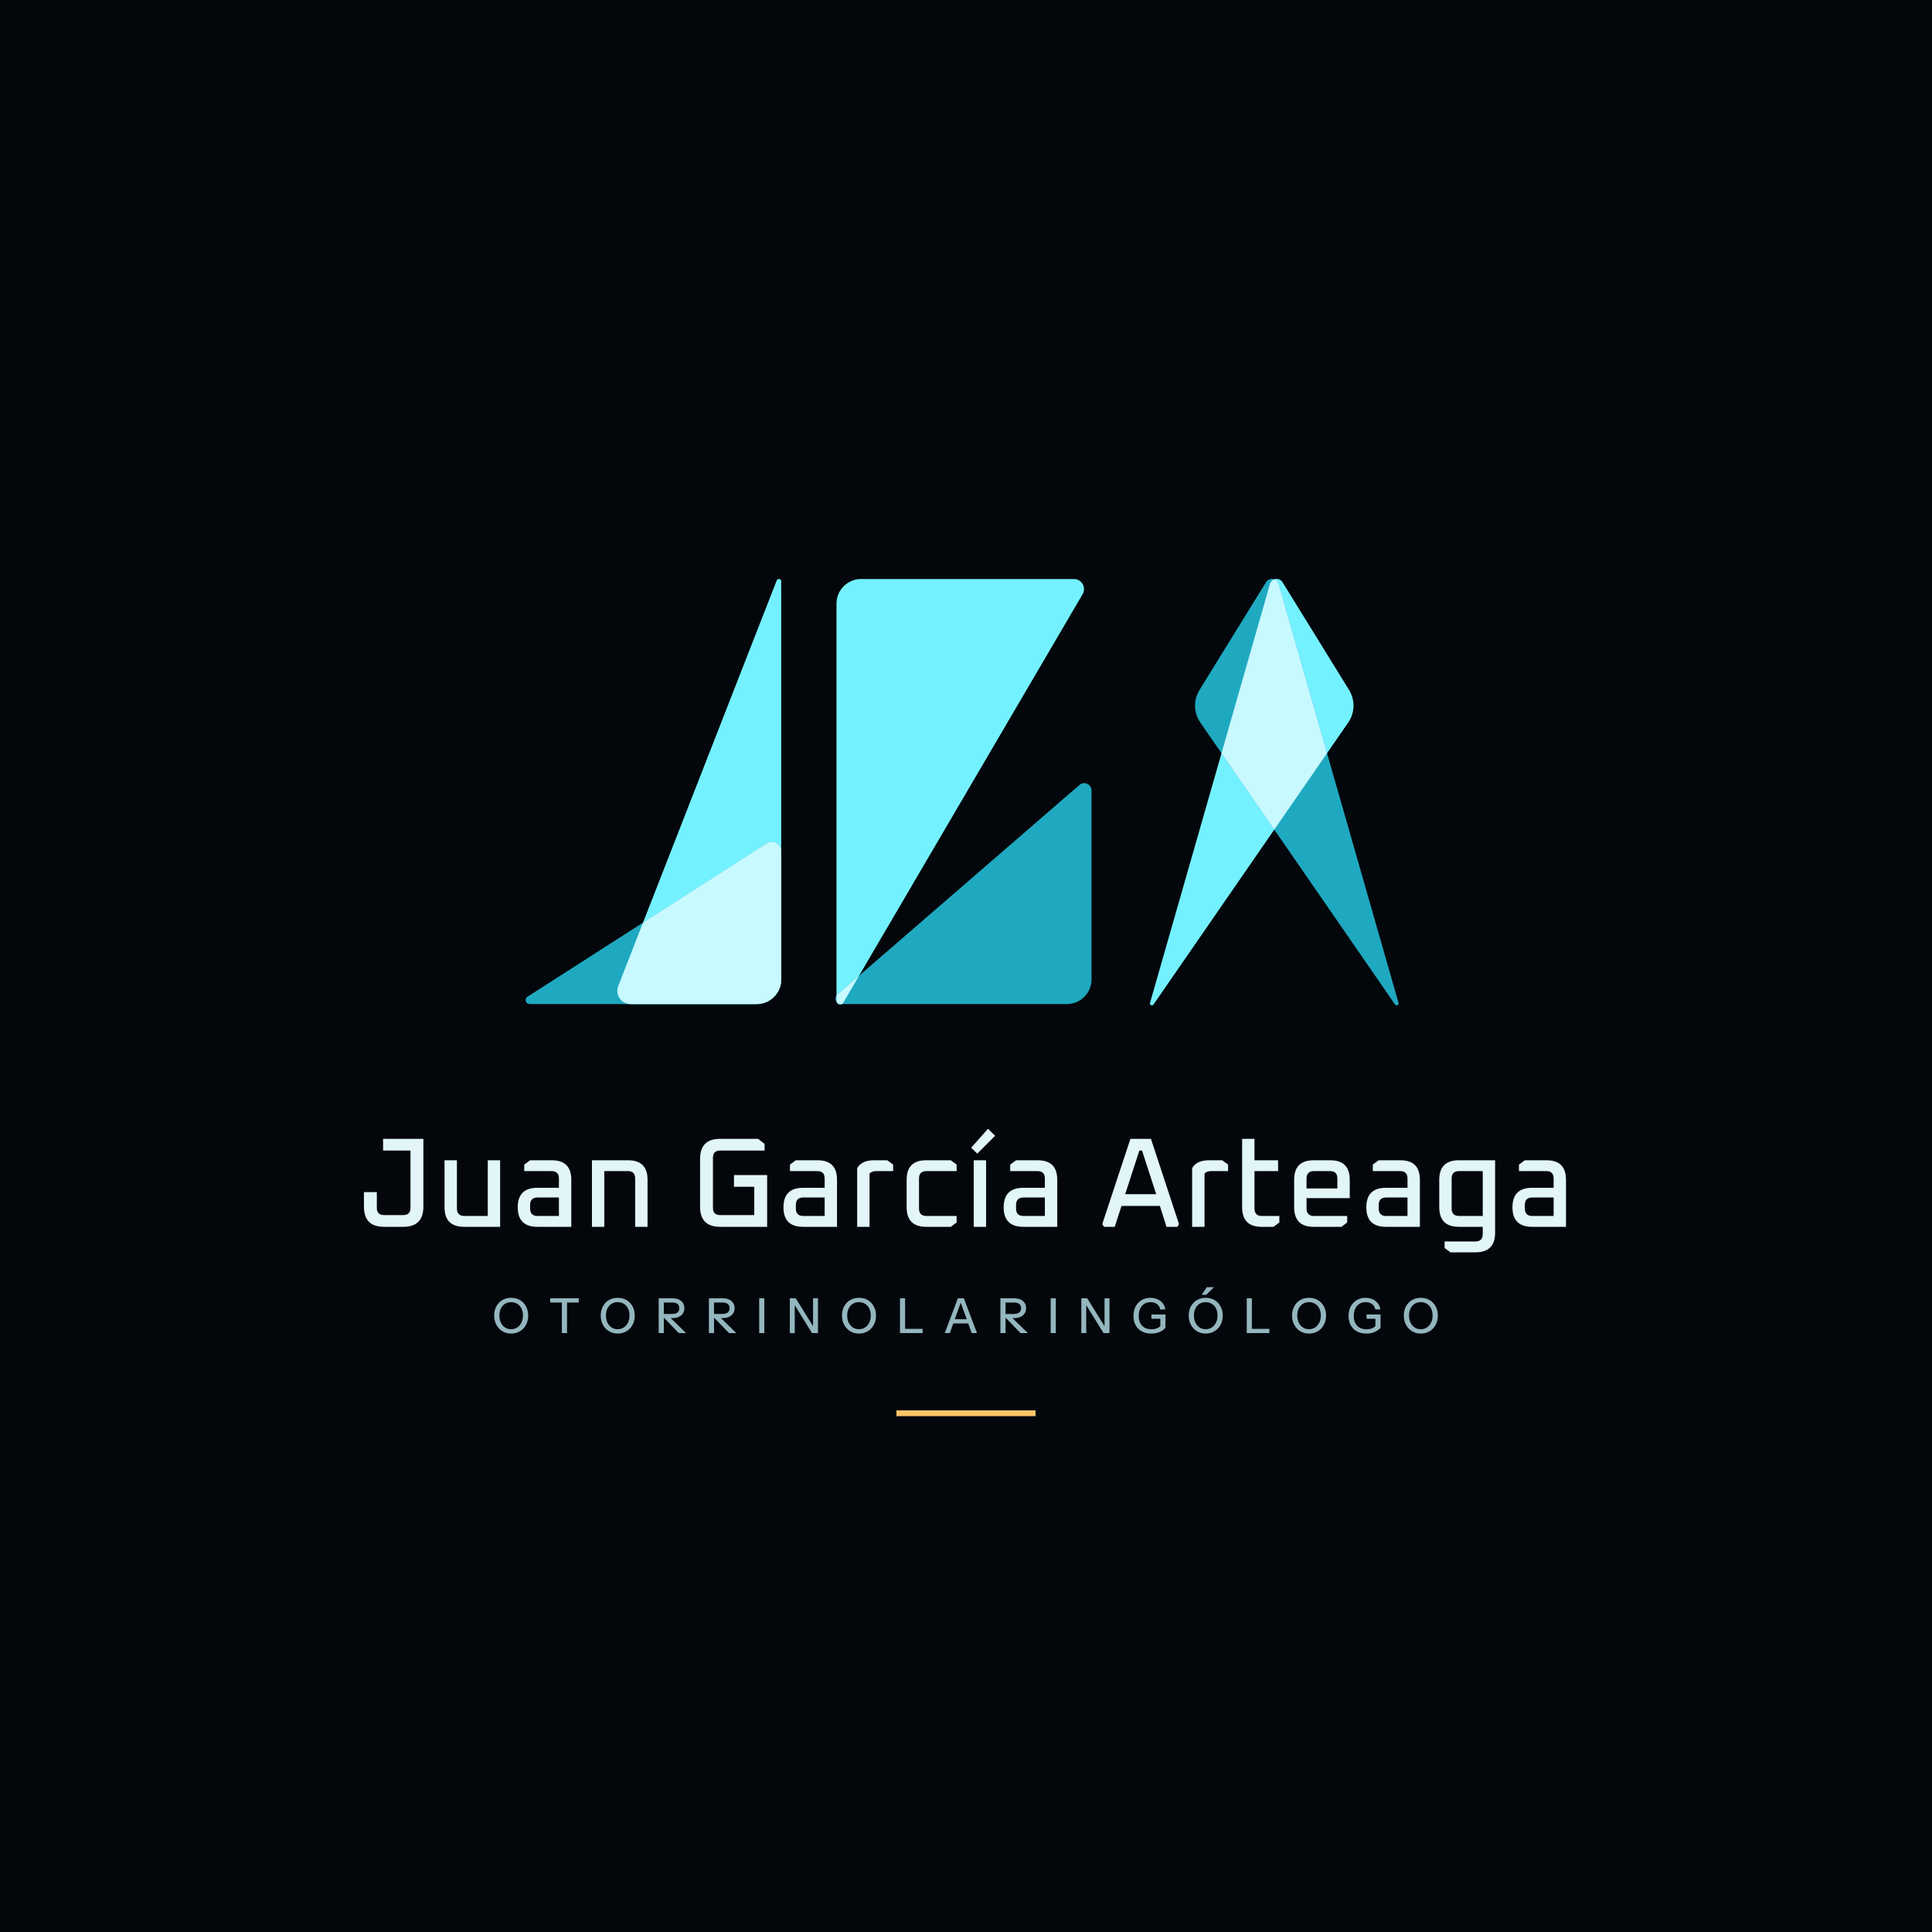
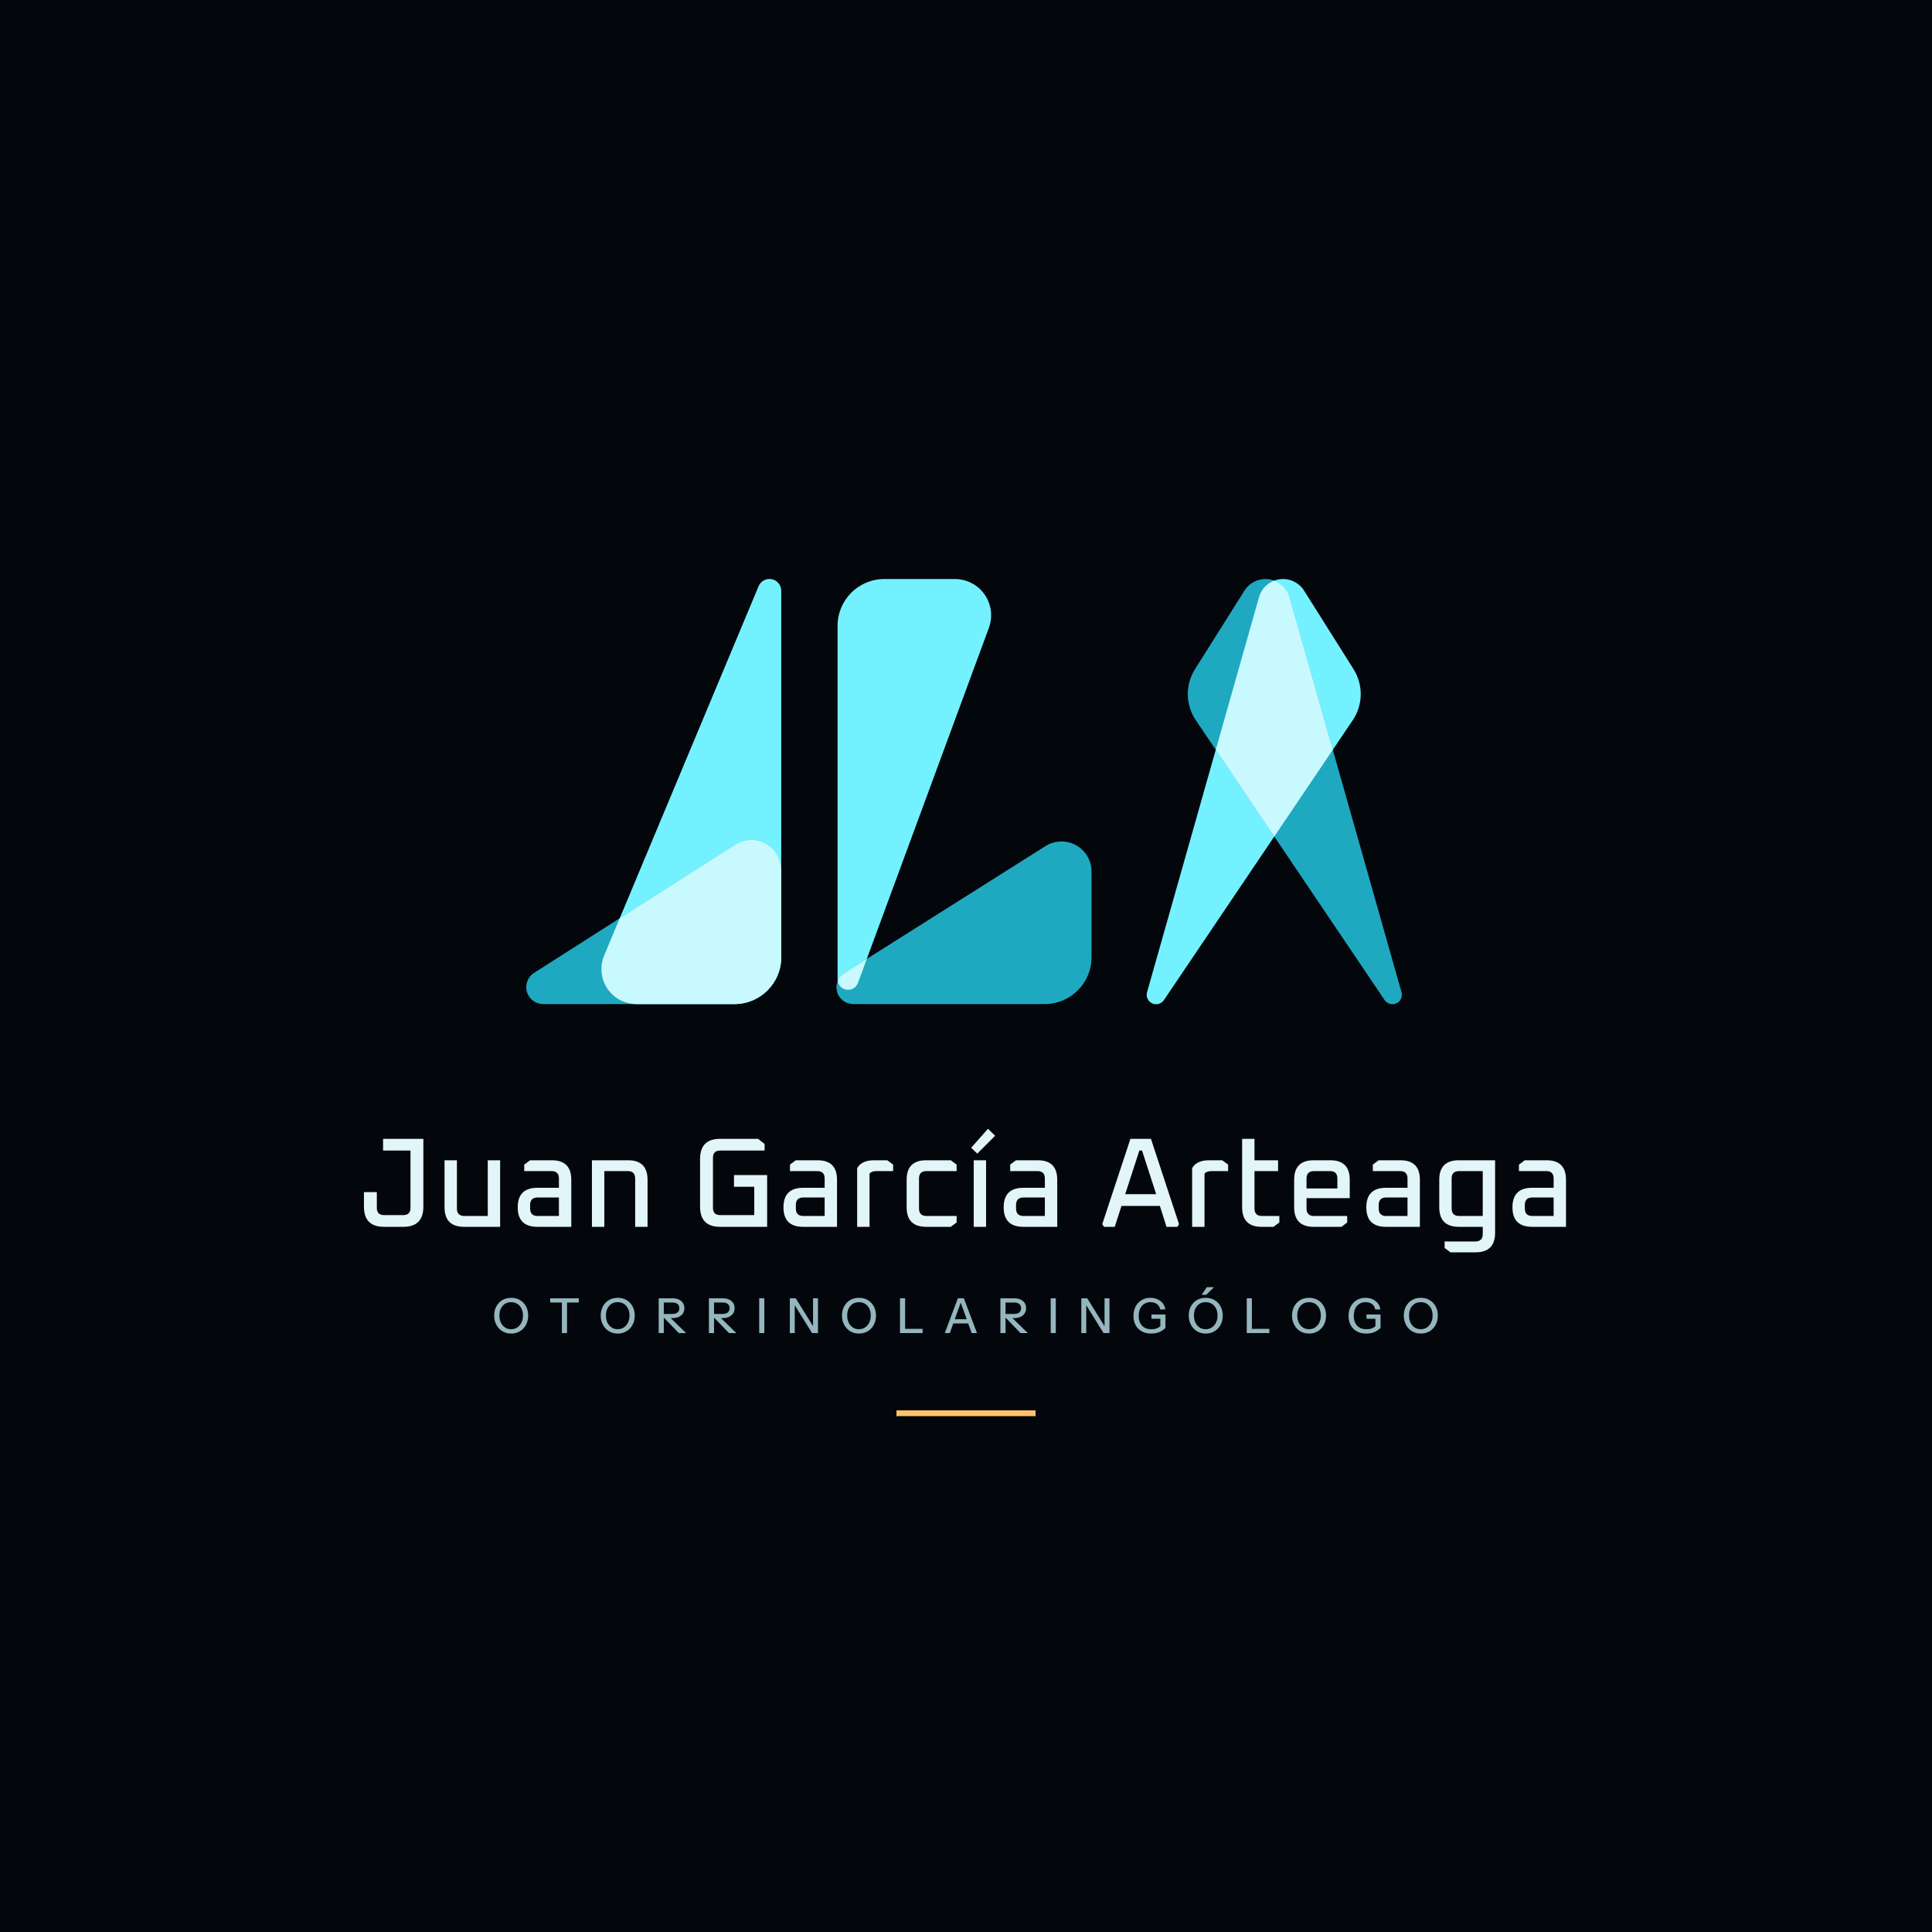
<svg xmlns="http://www.w3.org/2000/svg" viewBox="0 0 1000 1000" width="1000" height="1000">
  <rect width="100%" height="100%" fill="#03070c" />
  <g id="jga" transform="translate(272.363 299.7) scale(2.2)">
    <defs>
      <clipPath id="jga-0">
-         <path d="M58.95 0.3A0.55 0.55 0 0 1 60 0.49L60 94.21A5.79 5.79 0 0 1 54.21 100L24.55 100A3.1 3.1 0 0 1 21.65 95.77Z" />
+         <path d="M54.67 1.7A2.77 2.77 0 0 1 60 2.77L60 89A11 11 0 0 1 49 100L25.92 100A8.23 8.23 0 0 1 18.33 88.6Z" />
      </clipPath>
      <clipPath id="jga-1">
-         <path d="M73 5.79A5.79 5.79 0 0 1 78.79 0L128.86 0A2.37 2.37 0 0 1 130.91 3.57L74.59 99.69A0.85 0.85 0 0 1 73 99.26Z" />
+         <path d="M73.26 11A11 11 0 0 1 84.26 0L100.86 0A8.53 8.53 0 0 1 108.86 11.48L78.06 95A2.47 2.47 0 0 1 73.26 94.14Z" />
      </clipPath>
      <clipPath id="jga-2">
-         <path d="M147.61 100.07A0.46 0.46 0 0 1 146.78 99.68L174.99 1.14A1.63 1.63 0 0 1 177.93 0.73L193.6 26.11A7 7 0 0 1 193.4 33.76Z" />
+         <path d="M150.07 99.02A2.22 2.22 0 0 1 146.08 97.17L172.41 4.27A5.87 5.87 0 0 1 183.02 2.74L194.65 21.21A11 11 0 0 1 194.46 33.22Z" />
      </clipPath>
    </defs>
-     <path fill="#74f1ff" d="M58.95 0.3A0.55 0.55 0 0 1 60 0.49L60 94.21A5.79 5.79 0 0 1 54.21 100L24.55 100A3.1 3.1 0 0 1 21.65 95.77Z" />
-     <path fill="#1fa9c0" d="M0.3 98.27A0.94 0.94 0 0 0 0.8 100L54.21 100A5.79 5.79 0 0 0 60 94.21L60 64.05A2.21 2.21 0 0 0 56.59 62.18Z" />
-     <path fill="#c8f9ff" clip-path="url(#jga-0)" d="M0.3 98.27A0.94 0.94 0 0 0 0.8 100L54.21 100A5.79 5.79 0 0 0 60 94.21L60 64.05A2.21 2.21 0 0 0 56.59 62.18Z" />
-     <path fill="#74f1ff" d="M73 5.79A5.79 5.79 0 0 1 78.79 0L128.86 0A2.37 2.37 0 0 1 130.91 3.57L74.59 99.69A0.85 0.85 0 0 1 73 99.26Z" />
-     <path fill="#1fa9c0" d="M73.21 97.74A1.29 1.29 0 0 0 74.06 100L127.21 100A5.79 5.79 0 0 0 133 94.21L133 49.74A1.71 1.71 0 0 0 130.18 48.44Z" />
-     <path fill="#c8f9ff" clip-path="url(#jga-1)" d="M73.21 97.74A1.29 1.29 0 0 0 74.06 100L127.21 100A5.79 5.79 0 0 0 133 94.21L133 49.74A1.71 1.71 0 0 0 130.18 48.44Z" />
-     <path fill="#74f1ff" d="M147.61 100.07A0.46 0.46 0 0 1 146.78 99.68L174.99 1.14A1.63 1.63 0 0 1 177.93 0.73L193.6 26.11A7 7 0 0 1 193.4 33.76Z" />
-     <path fill="#1fa9c0" d="M204.39 100.07A0.46 0.46 0 0 0 205.22 99.68L177.01 1.14A1.63 1.63 0 0 0 174.07 0.73L158.4 26.11A7 7 0 0 0 158.6 33.76Z" />
-     <path fill="#c8f9ff" clip-path="url(#jga-2)" d="M204.39 100.07A0.46 0.46 0 0 0 205.22 99.68L177.01 1.14A1.63 1.63 0 0 0 174.07 0.73L158.4 26.11A7 7 0 0 0 158.6 33.76Z" />
+     <path fill="#74f1ff" d="M54.67 1.7A2.77 2.77 0 0 1 60 2.77L60 89A11 11 0 0 1 49 100L25.92 100A8.23 8.23 0 0 1 18.33 88.6Z" />
+     <path fill="#1fa9c0" d="M1.84 92.67A3.98 3.98 0 0 0 3.97 100L49 100A11 11 0 0 0 60 89L60 68.39A7.02 7.02 0 0 0 49.2 62.47Z" />
+     <path fill="#c8f9ff" clip-path="url(#jga-0)" d="M1.84 92.67A3.98 3.98 0 0 0 3.97 100L49 100A11 11 0 0 0 60 89L60 68.39A7.02 7.02 0 0 0 49.2 62.47Z" />
+     <path fill="#74f1ff" d="M73.26 11A11 11 0 0 1 84.26 0L100.86 0A8.53 8.53 0 0 1 108.86 11.48L78.06 95A2.47 2.47 0 0 1 73.26 94.14Z" />
+     <path fill="#1fa9c0" d="M74.84 92.72A3.94 3.94 0 0 0 76.94 100L122 100A11 11 0 0 0 133 89L133 68.8A7.06 7.06 0 0 0 122.18 62.83Z" />
+     <path fill="#c8f9ff" clip-path="url(#jga-1)" d="M74.84 92.72A3.94 3.94 0 0 0 76.94 100L122 100A11 11 0 0 0 133 89L133 68.8A7.06 7.06 0 0 0 122.18 62.83Z" />
+     <path fill="#74f1ff" d="M150.07 99.02A2.22 2.22 0 0 1 146.08 97.17L172.41 4.27A5.87 5.87 0 0 1 183.02 2.74L194.65 21.21A11 11 0 0 1 194.46 33.22Z" />
+     <path fill="#1fa9c0" d="M201.93 99.02A2.22 2.22 0 0 0 205.92 97.17L179.59 4.27A5.87 5.87 0 0 0 168.98 2.74L157.35 21.21A11 11 0 0 0 157.54 33.22Z" />
+     <path fill="#c8f9ff" clip-path="url(#jga-2)" d="M201.93 99.02A2.22 2.22 0 0 0 205.92 97.17L179.59 4.27A5.87 5.87 0 0 0 168.98 2.74L157.35 21.21A11 11 0 0 0 157.54 33.22Z" />
  </g>
  <path d="M188.381 624.572V617.048H195.047V625.232Q195.047 628.928 198.809 628.928H208.709Q212.471 628.928 212.471 625.232V595.532H198.281V589.46H219.137V624.572Q219.137 635.0 208.775 635.0H198.743Q188.381 635.0 188.381 624.572ZM230.093 624.836V600.548H236.495V625.496Q236.495 629.39 240.389 629.39H252.467V600.548H258.869V635.0H240.191Q230.093 635.0 230.093 624.836ZM278.141 635.0Q267.977 635.0 267.977 624.902Q267.977 614.804 278.141 614.804H289.295V609.986Q289.295 606.158 285.467 606.158H271.343V602.792L274.379 600.548H285.599Q295.697 600.548 295.697 610.646V635.0ZM274.379 625.496Q274.379 629.39 278.273 629.39H289.295V619.82H278.273Q274.379 619.82 274.379 623.714ZM306.389 635.0V600.548H325.067Q335.165 600.548 335.165 610.646V635.0H328.763V609.986Q328.763 606.158 324.935 606.158H312.791V635.0ZM362.357 624.572V599.888Q362.357 589.46 372.719 589.46H392.387L395.753 592.1V595.532H372.785Q369.023 595.532 369.023 599.228V625.232Q369.023 628.928 372.785 628.928H390.407V614.276H379.913V608.204H397.073V635.0H372.719Q362.357 635.0 362.357 624.572ZM415.685 635.0Q405.521 635.0 405.521 624.902Q405.521 614.804 415.685 614.804H426.839V609.986Q426.839 606.158 423.011 606.158H408.887V602.792L411.923 600.548H423.143Q433.241 600.548 433.241 610.646V635.0ZM411.923 625.496Q411.923 629.39 415.817 629.39H426.839V619.82H415.817Q411.923 619.82 411.923 623.714ZM443.669 635.0V604.64Q445.979 600.548 452.447 600.548H459.245L462.281 602.792V606.158H453.701Q451.127 606.158 450.071 607.478V635.0ZM469.277 624.836V610.646Q469.277 600.548 479.375 600.548H492.113L495.149 602.792V606.158H479.573Q475.679 606.158 475.679 609.986V625.496Q475.679 629.39 479.573 629.39H495.149V632.756L492.113 635.0H479.375Q469.277 635.0 469.277 624.836ZM503.993 635.0V600.548H510.395V635.0ZM502.673 594.08 511.385 584.246 515.081 587.876 505.841 597.116ZM529.667 635.0Q519.503 635.0 519.503 624.902Q519.503 614.804 529.667 614.804H540.821V609.986Q540.821 606.158 536.993 606.158H522.869V602.792L525.905 600.548H537.125Q547.223 600.548 547.223 610.646V635.0ZM525.905 625.496Q525.905 629.39 529.799 629.39H540.821V619.82H529.799Q525.905 619.82 525.905 623.714ZM570.521 633.614 585.107 589.46H595.733L610.253 633.614L609.395 635.0H603.785L600.353 624.176H580.487L576.989 635.0H571.445ZM582.401 618.104H598.439L591.113 595.532H589.727ZM617.051 635.0V604.64Q619.361 600.548 625.829 600.548H632.627L635.663 602.792V606.158H627.083Q624.509 606.158 623.453 607.478V635.0ZM642.923 624.836V589.46H649.325V600.548H661.535V606.158H649.325V625.496Q649.325 629.39 653.219 629.39H662.195V632.756L659.159 635.0H653.021Q642.923 635.0 642.923 624.836ZM669.851 624.836V610.646Q669.851 600.548 679.949 600.548H688.529Q698.627 600.548 698.627 610.646V620.15H676.253V625.496Q676.253 629.39 680.147 629.39H697.307V632.756L694.337 635.0H679.949Q669.851 635.0 669.851 624.836ZM676.253 615.134H692.225V609.986Q692.225 606.158 688.397 606.158H680.147Q676.253 606.158 676.253 609.986ZM717.371 635.0Q707.207 635.0 707.207 624.902Q707.207 614.804 717.371 614.804H728.525V609.986Q728.525 606.158 724.697 606.158H710.573V602.792L713.609 600.548H724.829Q734.927 600.548 734.927 610.646V635.0ZM713.609 625.496Q713.609 629.39 717.503 629.39H728.525V619.82H717.503Q713.609 619.82 713.609 623.714ZM744.959 624.836V610.646Q744.959 600.548 755.123 600.548H773.867V638.036Q773.867 648.2 763.703 648.2H750.767L747.731 645.956V642.59H763.571Q767.465 642.59 767.465 638.696V635.0H755.123Q744.959 635.0 744.959 624.836ZM751.361 625.496Q751.361 629.39 755.255 629.39H767.465V606.158H755.255Q751.361 606.158 751.361 609.986ZM793.007 635.0Q782.843 635.0 782.843 624.902Q782.843 614.804 793.007 614.804H804.161V609.986Q804.161 606.158 800.333 606.158H786.209V602.792L789.245 600.548H800.465Q810.563 600.548 810.563 610.646V635.0ZM789.245 625.496Q789.245 629.39 793.139 629.39H804.161V619.82H793.139Q789.245 619.82 789.245 623.714Z" fill="#e2f5f8" />
  <rect x="464.0" y="730" width="72" height="3" fill="#ffc46b" />
  <path d="M264.587 690.25Q262.662 690.25 261.062 689.562Q259.462 688.875 258.287 687.625Q257.112 686.375 256.45 684.675Q255.787 682.975 255.787 680.925Q255.787 678.225 256.912 676.15Q258.037 674.075 260.025 672.913Q262.012 671.75 264.562 671.75Q267.162 671.75 269.137 672.913Q271.112 674.075 272.25 676.15Q273.387 678.225 273.387 680.95Q273.387 682.975 272.725 684.688Q272.062 686.4 270.887 687.638Q269.712 688.875 268.1 689.562Q266.487 690.25 264.587 690.25ZM264.562 688.0Q266.362 688.0 267.737 687.087Q269.112 686.175 269.9 684.575Q270.688 682.975 270.688 680.9Q270.688 678.85 269.913 677.288Q269.137 675.725 267.762 674.862Q266.387 674.0 264.562 674.0Q262.737 674.0 261.375 674.862Q260.012 675.725 259.25 677.275Q258.487 678.825 258.487 680.9Q258.487 683.0 259.262 684.6Q260.037 686.2 261.4 687.1Q262.762 688.0 264.562 688.0ZM290.837 690.0V674.175H284.762V672.0H299.562V674.175H293.487V690.0ZM319.737 690.25Q317.812 690.25 316.212 689.562Q314.612 688.875 313.437 687.625Q312.262 686.375 311.6 684.675Q310.937 682.975 310.937 680.925Q310.937 678.225 312.062 676.15Q313.187 674.075 315.175 672.913Q317.162 671.75 319.712 671.75Q322.312 671.75 324.287 672.913Q326.262 674.075 327.4 676.15Q328.537 678.225 328.537 680.95Q328.537 682.975 327.875 684.688Q327.212 686.4 326.037 687.638Q324.862 688.875 323.25 689.562Q321.637 690.25 319.737 690.25ZM319.712 688.0Q321.512 688.0 322.887 687.087Q324.262 686.175 325.05 684.575Q325.837 682.975 325.837 680.9Q325.837 678.85 325.062 677.288Q324.287 675.725 322.912 674.862Q321.537 674.0 319.712 674.0Q317.887 674.0 316.525 674.862Q315.162 675.725 314.4 677.275Q313.637 678.825 313.637 680.9Q313.637 683.0 314.412 684.6Q315.187 686.2 316.55 687.1Q317.912 688.0 319.712 688.0ZM340.937 690.0V672.0H348.037Q349.987 672.0 351.362 672.638Q352.737 673.275 353.487 674.412Q354.237 675.55 354.237 677.1Q354.237 678.65 353.487 679.8Q352.737 680.95 351.362 681.6Q349.987 682.25 348.037 682.25H347.162L355.137 690.0H351.337L343.837 682.25H343.587V690.0ZM343.587 680.1H347.962Q349.762 680.1 350.7 679.312Q351.637 678.525 351.637 677.125Q351.637 675.725 350.712 674.95Q349.787 674.175 347.962 674.175H343.587ZM366.937 690.0V672.0H374.037Q375.987 672.0 377.362 672.638Q378.737 673.275 379.487 674.412Q380.237 675.55 380.237 677.1Q380.237 678.65 379.487 679.8Q378.737 680.95 377.362 681.6Q375.987 682.25 374.037 682.25H373.162L381.137 690.0H377.337L369.837 682.25H369.587V690.0ZM369.587 680.1H373.962Q375.762 680.1 376.7 679.312Q377.637 678.525 377.637 677.125Q377.637 675.725 376.712 674.95Q375.787 674.175 373.962 674.175H369.587ZM392.962 690.0V672.0H395.612V690.0ZM408.812 690.0V672.0H411.887L420.837 686.425V672.0H423.387V690.0H420.312L411.362 675.575V690.0ZM444.612 690.25Q442.687 690.25 441.087 689.562Q439.487 688.875 438.312 687.625Q437.137 686.375 436.475 684.675Q435.812 682.975 435.812 680.925Q435.812 678.225 436.937 676.15Q438.062 674.075 440.05 672.913Q442.037 671.75 444.587 671.75Q447.187 671.75 449.162 672.913Q451.137 674.075 452.275 676.15Q453.412 678.225 453.412 680.95Q453.412 682.975 452.75 684.688Q452.087 686.4 450.912 687.638Q449.737 688.875 448.125 689.562Q446.512 690.25 444.612 690.25ZM444.587 688.0Q446.387 688.0 447.762 687.087Q449.137 686.175 449.925 684.575Q450.712 682.975 450.712 680.9Q450.712 678.85 449.938 677.288Q449.162 675.725 447.787 674.862Q446.412 674.0 444.587 674.0Q442.762 674.0 441.4 674.862Q440.037 675.725 439.275 677.275Q438.512 678.825 438.512 680.9Q438.512 683.0 439.287 684.6Q440.062 686.2 441.425 687.1Q442.787 688.0 444.587 688.0ZM465.837 690.0V672.0H468.487V687.825H477.537V690.0ZM489.012 690.0 495.787 672.0H498.887L505.688 690.0H502.938L501.137 685.025H493.412L491.612 690.0ZM497.287 674.25 494.188 682.825H500.362ZM517.812 690.0V672.0H524.912Q526.862 672.0 528.237 672.638Q529.612 673.275 530.362 674.412Q531.112 675.55 531.112 677.1Q531.112 678.65 530.362 679.8Q529.612 680.95 528.237 681.6Q526.862 682.25 524.912 682.25H524.037L532.012 690.0H528.212L520.712 682.25H520.462V690.0ZM520.462 680.1H524.837Q526.637 680.1 527.575 679.312Q528.512 678.525 528.512 677.125Q528.512 675.725 527.587 674.95Q526.662 674.175 524.837 674.175H520.462ZM543.837 690.0V672.0H546.487V690.0ZM559.688 690.0V672.0H562.762L571.712 686.425V672.0H574.262V690.0H571.188L562.237 675.575V690.0ZM595.837 690.25Q593.012 690.25 590.962 689.112Q588.912 687.975 587.8 685.925Q586.688 683.875 586.688 681.1Q586.688 678.35 587.8 676.237Q588.912 674.125 590.887 672.938Q592.862 671.75 595.438 671.75Q597.487 671.75 599.15 672.513Q600.812 673.275 601.875 674.625Q602.938 675.975 603.137 677.75H600.487Q600.237 676.025 598.887 675.013Q597.537 674.0 595.512 674.0Q593.662 674.0 592.287 674.875Q590.912 675.75 590.15 677.325Q589.387 678.9 589.387 681.05Q589.387 683.225 590.162 684.788Q590.938 686.35 592.425 687.188Q593.912 688.025 596.012 688.025Q597.512 688.025 598.662 687.6Q599.762 687.2 600.587 686.425V682.575H595.987V680.375H603.237V687.325Q601.837 688.775 600.013 689.513Q598.188 690.25 595.837 690.25ZM624.087 690.25Q622.163 690.25 620.562 689.562Q618.962 688.875 617.787 687.625Q616.612 686.375 615.95 684.675Q615.288 682.975 615.288 680.925Q615.288 678.225 616.413 676.15Q617.538 674.075 619.525 672.913Q621.512 671.75 624.062 671.75Q626.663 671.75 628.638 672.913Q630.612 674.075 631.75 676.15Q632.887 678.225 632.887 680.95Q632.887 682.975 632.225 684.688Q631.562 686.4 630.388 687.638Q629.212 688.875 627.6 689.562Q625.987 690.25 624.087 690.25ZM624.062 688.0Q625.862 688.0 627.237 687.087Q628.612 686.175 629.4 684.575Q630.188 682.975 630.188 680.9Q630.188 678.85 629.412 677.288Q628.637 675.725 627.262 674.862Q625.887 674.0 624.062 674.0Q622.237 674.0 620.875 674.862Q619.512 675.725 618.75 677.275Q617.987 678.825 617.987 680.9Q617.987 683.0 618.763 684.6Q619.538 686.2 620.9 687.1Q622.262 688.0 624.062 688.0ZM624.337 670.175H621.962L624.663 666.25H628.362ZM645.312 690.0V672.0H647.962V687.825H657.012V690.0ZM677.562 690.25Q675.638 690.25 674.038 689.562Q672.438 688.875 671.263 687.625Q670.087 686.375 669.425 684.675Q668.763 682.975 668.763 680.925Q668.763 678.225 669.888 676.15Q671.013 674.075 673.0 672.913Q674.987 671.75 677.538 671.75Q680.138 671.75 682.112 672.913Q684.087 674.075 685.225 676.15Q686.362 678.225 686.362 680.95Q686.362 682.975 685.7 684.688Q685.038 686.4 683.862 687.638Q682.688 688.875 681.075 689.562Q679.462 690.25 677.562 690.25ZM677.538 688.0Q679.337 688.0 680.712 687.087Q682.087 686.175 682.875 684.575Q683.663 682.975 683.663 680.9Q683.663 678.85 682.888 677.288Q682.112 675.725 680.737 674.862Q679.362 674.0 677.538 674.0Q675.712 674.0 674.35 674.862Q672.987 675.725 672.225 677.275Q671.462 678.825 671.462 680.9Q671.462 683.0 672.237 684.6Q673.013 686.2 674.375 687.1Q675.737 688.0 677.538 688.0ZM707.163 690.25Q704.337 690.25 702.287 689.112Q700.237 687.975 699.125 685.925Q698.013 683.875 698.013 681.1Q698.013 678.35 699.125 676.237Q700.237 674.125 702.212 672.938Q704.188 671.75 706.763 671.75Q708.812 671.75 710.475 672.513Q712.138 673.275 713.2 674.625Q714.263 675.975 714.462 677.75H711.812Q711.562 676.025 710.212 675.013Q708.862 674.0 706.837 674.0Q704.987 674.0 703.612 674.875Q702.237 675.75 701.475 677.325Q700.712 678.9 700.712 681.05Q700.712 683.225 701.487 684.788Q702.263 686.35 703.75 687.188Q705.237 688.025 707.337 688.025Q708.837 688.025 709.987 687.6Q711.087 687.2 711.913 686.425V682.575H707.312V680.375H714.562V687.325Q713.163 688.775 711.338 689.513Q709.513 690.25 707.163 690.25ZM735.413 690.25Q733.488 690.25 731.888 689.562Q730.288 688.875 729.112 687.625Q727.938 686.375 727.275 684.675Q726.613 682.975 726.613 680.925Q726.613 678.225 727.738 676.15Q728.863 674.075 730.85 672.913Q732.837 671.75 735.388 671.75Q737.988 671.75 739.963 672.913Q741.938 674.075 743.075 676.15Q744.212 678.225 744.212 680.95Q744.212 682.975 743.55 684.688Q742.888 686.4 741.713 687.638Q740.538 688.875 738.925 689.562Q737.312 690.25 735.413 690.25ZM735.388 688.0Q737.188 688.0 738.562 687.087Q739.938 686.175 740.725 684.575Q741.513 682.975 741.513 680.9Q741.513 678.85 740.737 677.288Q739.962 675.725 738.587 674.862Q737.212 674.0 735.388 674.0Q733.562 674.0 732.2 674.862Q730.837 675.725 730.075 677.275Q729.312 678.825 729.312 680.9Q729.312 683.0 730.088 684.6Q730.863 686.2 732.225 687.1Q733.587 688.0 735.388 688.0Z" fill="#94b6be" />
</svg>
